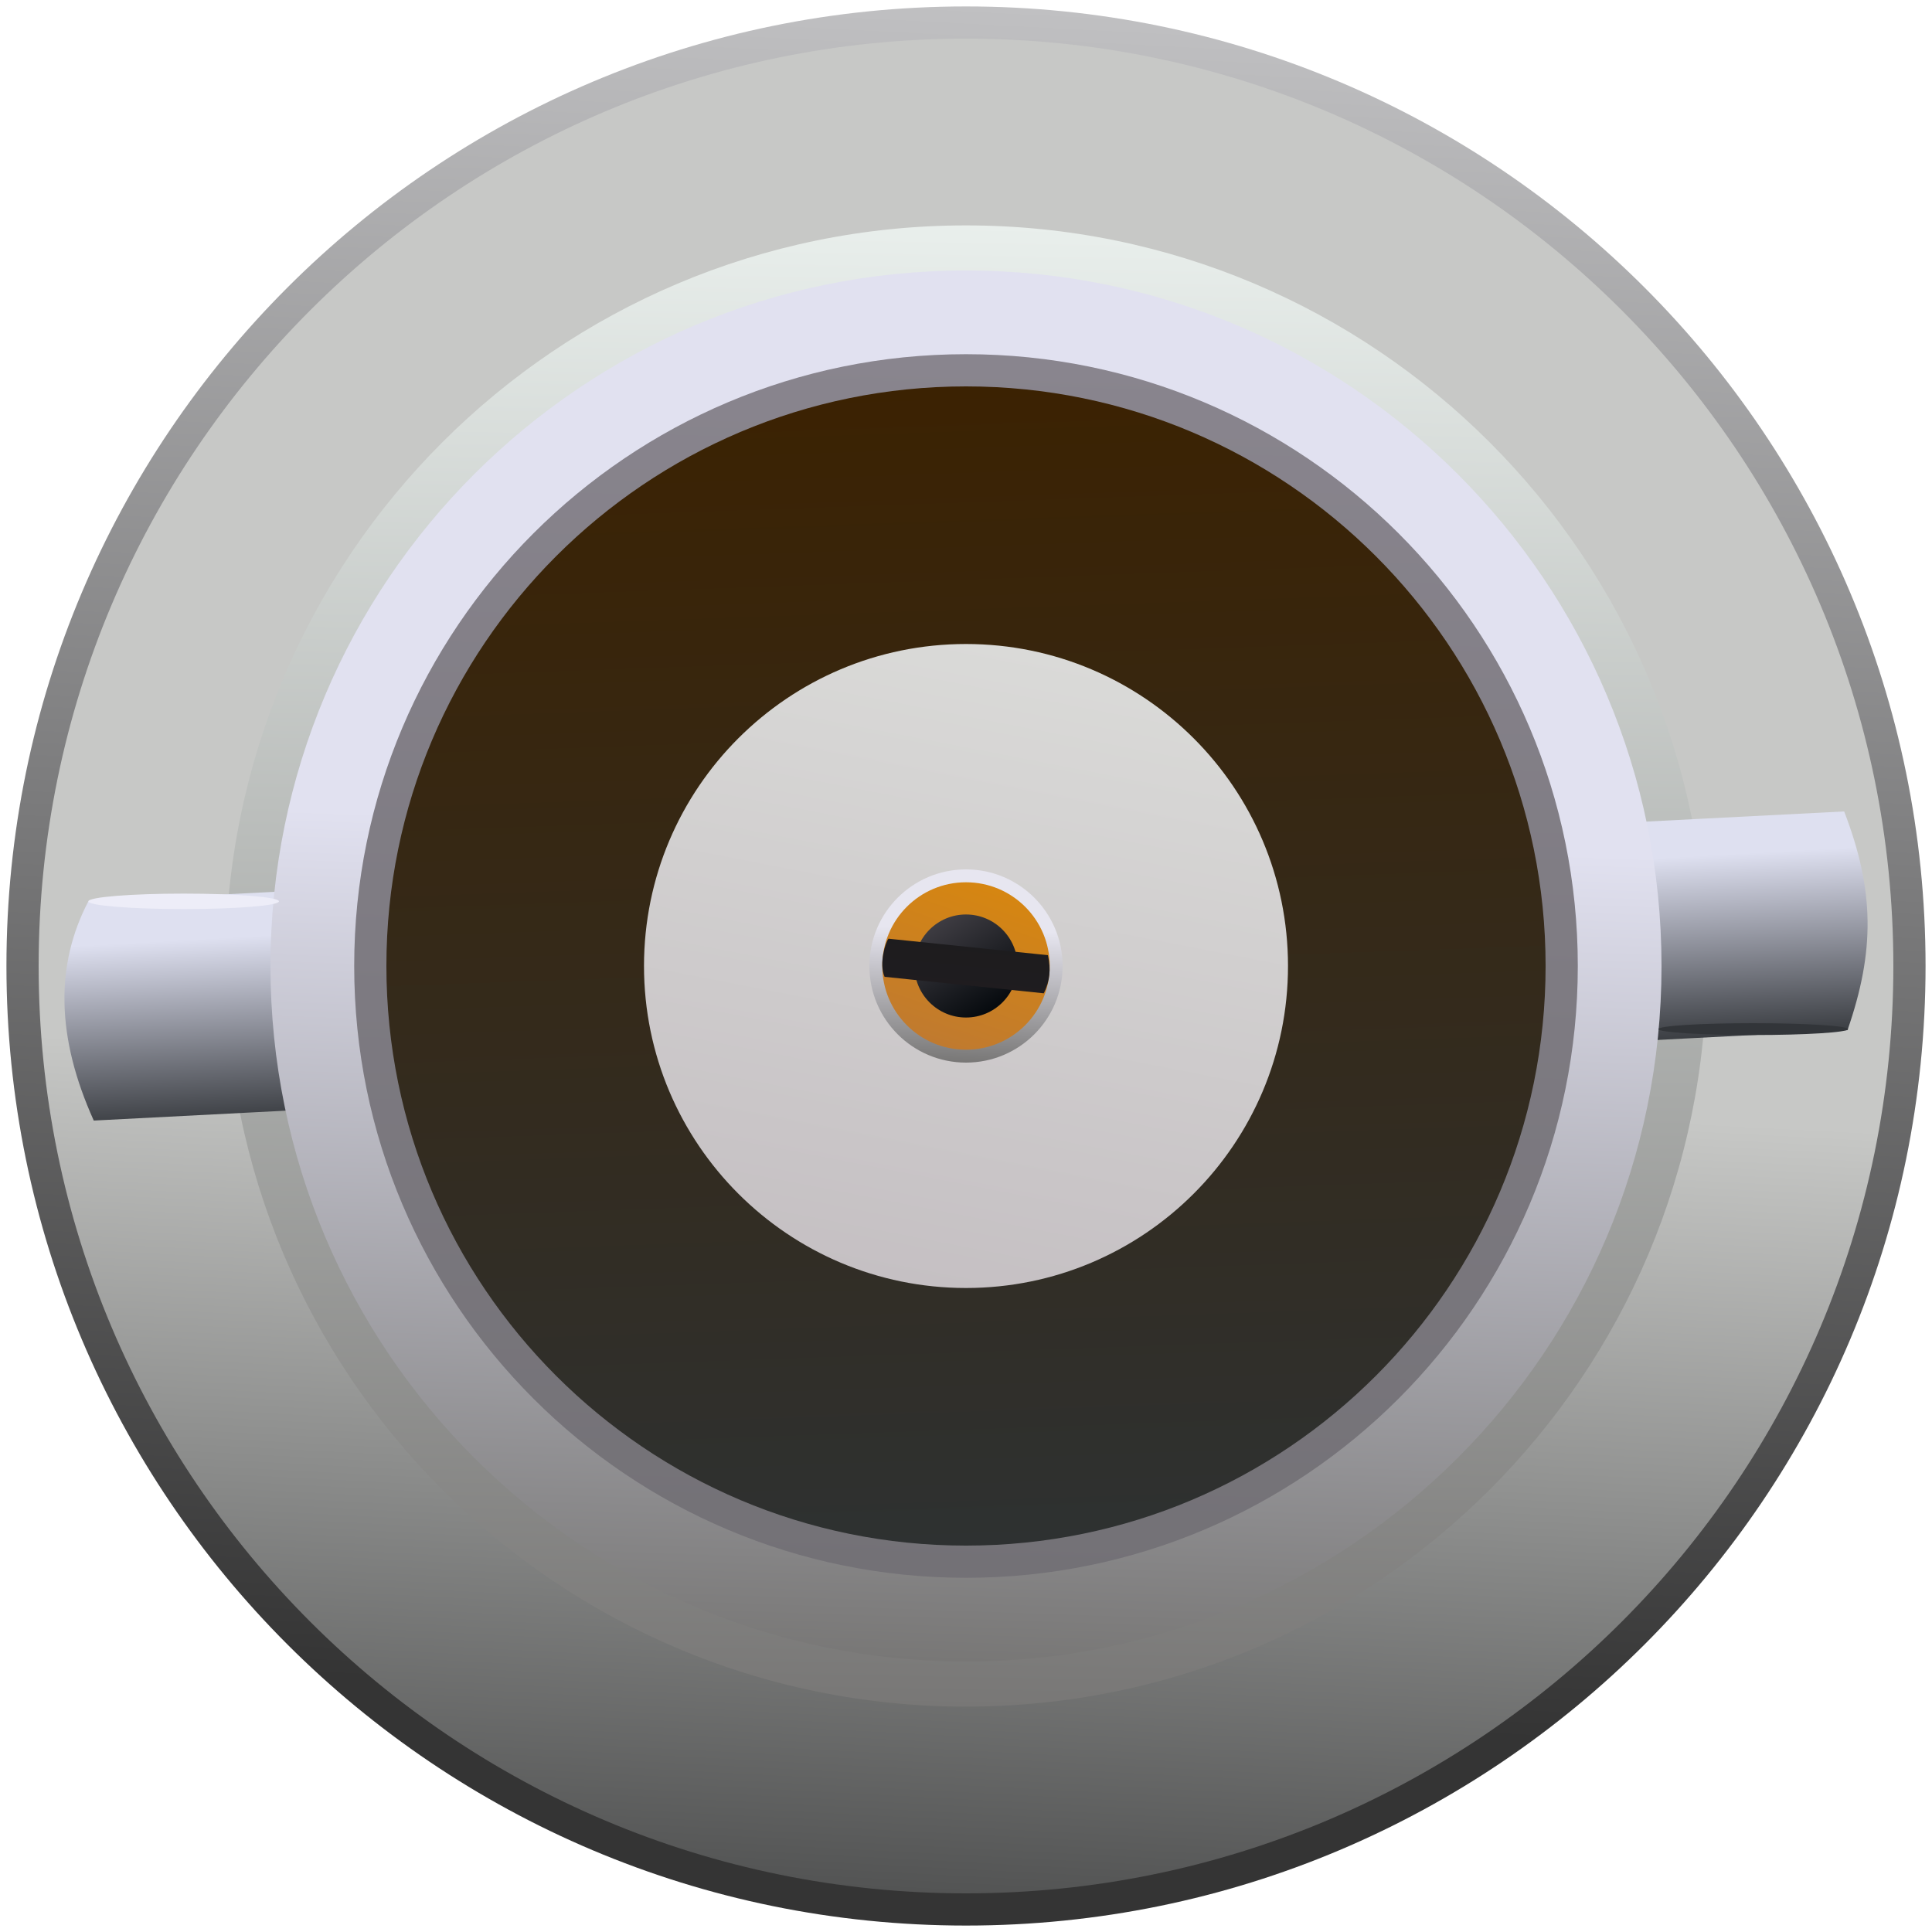
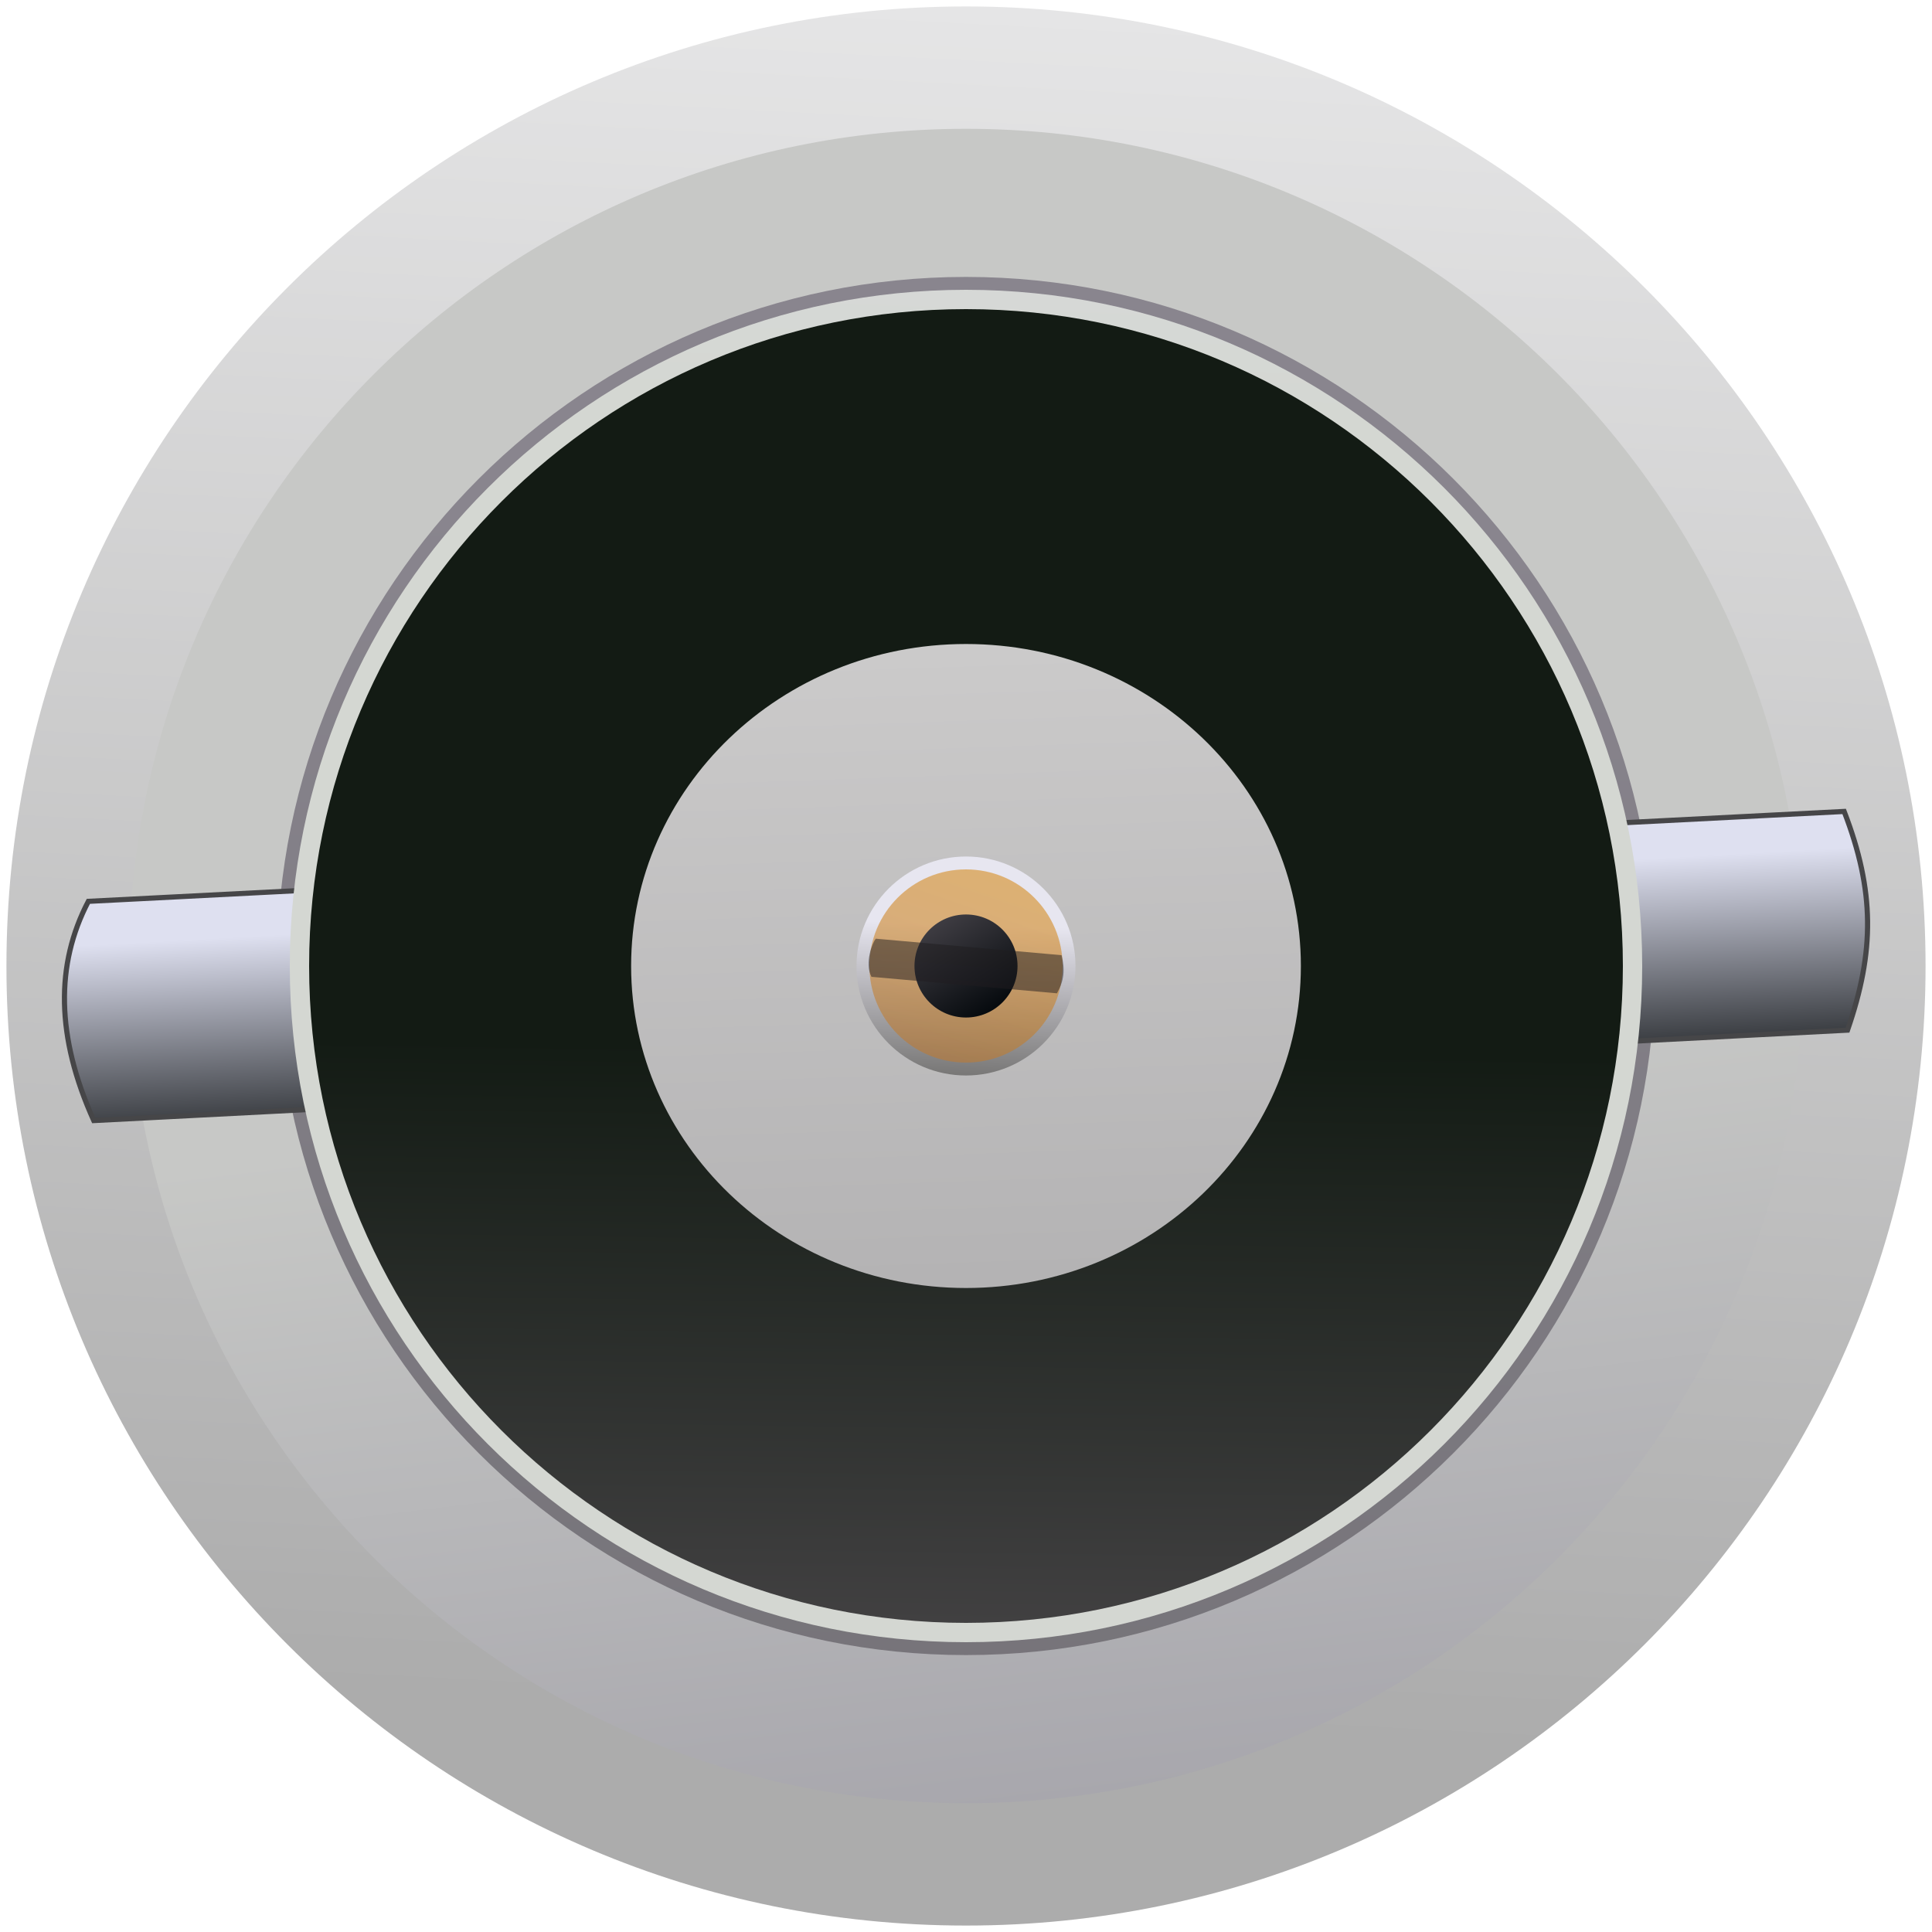
<svg xmlns="http://www.w3.org/2000/svg" xmlns:xlink="http://www.w3.org/1999/xlink" width="7.5mm" height="7.5mm" viewBox="0 0 7.5 7.5" version="1.1" id="svg1">
  <defs id="defs1">
    <linearGradient id="linearGradient27">
      <stop style="stop-color:#e1e1f0;stop-opacity:1;" offset="0.404" id="stop10" />
-       <stop style="stop-color:#787776;stop-opacity:1;" offset="1" id="stop11" />
+       <stop style="stop-color:#d4d7d2;stop-opacity:1" offset="1" id="stop11" />
    </linearGradient>
    <linearGradient id="linearGradient9">
      <stop style="stop-color:#323539;stop-opacity:1;" offset="0.091" id="stop8" />
      <stop style="stop-color:#dee0f0;stop-opacity:1;" offset="0.729" id="stop9" />
    </linearGradient>
    <linearGradient id="linearGradient26">
      <stop style="stop-color:#252124;stop-opacity:1;" offset="0" id="stop25" />
      <stop style="stop-color:#171719;stop-opacity:1;" offset="1" id="stop26" />
    </linearGradient>
    <linearGradient id="linearGradient24">
      <stop style="stop-color:#3e3c42;stop-opacity:1;" offset="0" id="stop23" />
      <stop style="stop-color:#060a0e;stop-opacity:1;" offset="1" id="stop24" />
    </linearGradient>
    <linearGradient id="linearGradient22">
      <stop style="stop-color:#c07a2f;stop-opacity:1;" offset="0" id="stop21" />
      <stop style="stop-color:#d68611;stop-opacity:1;" offset="1" id="stop22" />
    </linearGradient>
    <linearGradient id="linearGradient19">
-       <stop style="stop-color:#c5c0c3;stop-opacity:1;" offset="0" id="stop18" />
-       <stop style="stop-color:#dadad8;stop-opacity:1;" offset="1" id="stop19" />
+       <stop style="stop-color:#b4b3b4;stop-opacity:1" offset="0" id="stop18" />
+       <stop style="stop-color:#cbcaca;stop-opacity:1" offset="1" id="stop19" />
    </linearGradient>
    <linearGradient id="linearGradient17">
-       <stop style="stop-color:#2e3131;stop-opacity:1;" offset="0" id="stop16" />
-       <stop style="stop-color:#3b2202;stop-opacity:1;" offset="1" id="stop17" />
+       <stop style="stop-color:#414041;stop-opacity:1" offset="0" id="stop16" />
+       <stop style="stop-color:#131b14;stop-opacity:1" offset="1" id="stop17" />
    </linearGradient>
    <linearGradient id="linearGradient15">
      <stop style="stop-color:#89858e;stop-opacity:1;" offset="0" id="stop14" />
      <stop style="stop-color:#737176;stop-opacity:1;" offset="1" id="stop15" />
    </linearGradient>
    <linearGradient id="linearGradient13">
      <stop style="stop-color:#e7e6f0;stop-opacity:1;" offset="0.31" id="stop12" />
      <stop style="stop-color:#787776;stop-opacity:1;" offset="1" id="stop13" />
    </linearGradient>
-     <linearGradient id="linearGradient6">
-       <stop style="stop-color:#787776;stop-opacity:1;" offset="0" id="stop5" />
-       <stop style="stop-color:#e9efec;stop-opacity:1;" offset="1" id="stop6" />
-     </linearGradient>
    <linearGradient id="linearGradient4">
      <stop style="stop-color:#343434;stop-opacity:1;" offset="0.112" id="stop3" />
      <stop style="stop-color:#c0c0c2;stop-opacity:1;" offset="1" id="stop4" />
    </linearGradient>
    <linearGradient id="linearGradient1">
      <stop style="stop-color:#c7c8c6;stop-opacity:1;" offset="0.563" id="stop1" />
-       <stop style="stop-color:#535454;stop-opacity:1;" offset="1" id="stop2" />
+       <stop style="stop-color:#a8a7ad;stop-opacity:1" offset="1" id="stop2" />
    </linearGradient>
    <linearGradient xlink:href="#linearGradient4" id="linearGradient2" x1="14.136" y1="-0.036" x2="14.528" y2="-7.526" gradientUnits="userSpaceOnUse" gradientTransform="matrix(0.9933333,0,0,0.9933333,-10.48624,7.505626)" />
-     <linearGradient xlink:href="#linearGradient1" id="linearGradient3" gradientUnits="userSpaceOnUse" gradientTransform="matrix(0.96,0,0,0.96,-10.00851,7.379598)" x1="14.528" y1="-7.526" x2="14.136" y2="-0.036" />
-     <linearGradient xlink:href="#linearGradient6" id="linearGradient5" gradientUnits="userSpaceOnUse" gradientTransform="matrix(0.7666667,0,0,0.7666667,-7.237699,6.648637)" x1="14.266" y1="-0.031" x2="14.397" y2="-7.53" />
+     <linearGradient xlink:href="#linearGradient1" id="linearGradient3" gradientUnits="userSpaceOnUse" gradientTransform="matrix(0.8666667,0,0,0.8666667,-8.67088,7.026721)" x1="13.942" y1="-7.518" x2="14.855" y2="-0.049" />
    <linearGradient xlink:href="#linearGradient9" id="linearGradient11" x1="13.257" y1="-6.546" x2="13.257" y2="-7.296" gradientUnits="userSpaceOnUse" gradientTransform="matrix(1.221452,-0.06424494,0.03755837,1.559943,-12.18186,15.39639)" />
-     <linearGradient xlink:href="#linearGradient27" id="linearGradient12" gradientUnits="userSpaceOnUse" gradientTransform="matrix(0.72,0,0,0.72,-6.568883,6.472198)" x1="14.463" y1="-7.529" x2="14.201" y2="-0.033" />
-     <linearGradient xlink:href="#linearGradient15" id="linearGradient14" gradientUnits="userSpaceOnUse" gradientTransform="matrix(0.6333333,0,0,0.6333333,-5.326794,6.144526)" x1="14.463" y1="-7.529" x2="14.201" y2="-0.033" />
-     <linearGradient xlink:href="#linearGradient17" id="linearGradient16" gradientUnits="userSpaceOnUse" gradientTransform="matrix(0.6,0,0,0.6,-4.849069,6.018499)" x1="14.463" y1="-0.033" x2="14.201" y2="-7.529" />
-     <linearGradient xlink:href="#linearGradient19" id="linearGradient18" gradientUnits="userSpaceOnUse" gradientTransform="matrix(0.3333333,0,0,0.3333333,-1.027261,5.010277)" x1="13.616" y1="-0.1" x2="15.047" y2="-7.462" />
-     <linearGradient xlink:href="#linearGradient13" id="linearGradient20" gradientUnits="userSpaceOnUse" gradientTransform="matrix(0.1,0,0,0.1,2.31682,4.128083)" x1="14.463" y1="-7.529" x2="14.201" y2="-0.033" />
-     <linearGradient xlink:href="#linearGradient22" id="linearGradient21" gradientUnits="userSpaceOnUse" gradientTransform="matrix(0.08666667,0,0,0.08666667,2.507911,4.077672)" x1="13.111" y1="-0.235" x2="15.553" y2="-7.327" />
+     <linearGradient xlink:href="#linearGradient17" id="linearGradient16" gradientUnits="userSpaceOnUse" gradientTransform="matrix(0.68,0,0,0.68,-5.995611,6.320965)" x1="14.463" y1="-0.033" x2="14.509" y2="-3.311" />
+     <linearGradient xlink:href="#linearGradient19" id="linearGradient18" gradientUnits="userSpaceOnUse" gradientTransform="matrix(0.3466667,0,0,0.3333333,-1.218352,5.010277)" x1="14.737" y1="-0.184" x2="14.476" y2="-7.433" />
+     <linearGradient xlink:href="#linearGradient13" id="linearGradient20" gradientUnits="userSpaceOnUse" gradientTransform="matrix(0.1133333,0,0,0.1133333,2.12573,4.178494)" x1="14.463" y1="-7.529" x2="14.201" y2="-0.033" />
+     <linearGradient xlink:href="#linearGradient22" id="linearGradient21" gradientUnits="userSpaceOnUse" gradientTransform="matrix(0.1,0,0,0.1,2.31682,4.128083)" x1="13.111" y1="-0.235" x2="15.553" y2="-7.327" />
    <linearGradient xlink:href="#linearGradient24" id="linearGradient23" gradientUnits="userSpaceOnUse" gradientTransform="matrix(0.05333334,0,0,0.05333334,2.985637,3.951644)" x1="12.345" y1="-6.961" x2="16.319" y2="-0.601" />
-     <linearGradient xlink:href="#linearGradient26" id="linearGradient25" gradientUnits="userSpaceOnUse" gradientTransform="matrix(0.1108593,0.01115718,-0.02730995,0.2713555,2.091321,5.479851)" x1="13.257" y1="-4.004" x2="13.257" y2="-9.836" />
+     <linearGradient xlink:href="#linearGradient26" id="linearGradient25" gradientUnits="userSpaceOnUse" gradientTransform="matrix(0.1292833,0.01115718,-0.03184866,0.2713555,1.816691,5.479851)" x1="13.257" y1="-4.004" x2="13.257" y2="-9.836" />
+     <linearGradient xlink:href="#linearGradient15" id="linearGradient24382" gradientUnits="userSpaceOnUse" gradientTransform="matrix(0.7,0,0,0.7,0.6116374,7.535653)" x1="14.463" y1="-7.529" x2="14.201" y2="-0.033" />
+     <linearGradient xlink:href="#linearGradient27" id="linearGradient24386" gradientUnits="userSpaceOnUse" gradientTransform="matrix(0.7133333,0,0,0.7133333,0.4677488,1.825967)" x1="14.463" y1="-7.529" x2="14.201" y2="-0.033" />
  </defs>
  <g id="layer1">
-     <circle style="opacity:1;fill:url(#linearGradient2);stroke:none;stroke-width:0.4;stroke-linejoin:round" id="path1" cx="3.75" cy="3.75" r="3.725" />
-     <circle style="opacity:1;fill:url(#linearGradient3);stroke:none;stroke-width:0.05;stroke-linejoin:round;stroke-dasharray:none;stroke-opacity:1" id="circle2" cx="3.75" cy="3.75" r="3.6" />
-     <circle style="opacity:1;fill:url(#linearGradient5);stroke:none;stroke-width:0.4;stroke-linejoin:round" id="circle4" cx="3.75" cy="3.75" r="2.875" />
-     <path id="path10" style="fill:url(#linearGradient11);fill-opacity:1;stroke:none;stroke-width:0.01;stroke-linecap:butt;stroke-linejoin:miter;stroke-dasharray:none;stroke-opacity:1" d="M 7.172,3.999 C 7.278,3.693 7.278,3.459 7.159,3.15 L 0.343,3.499 C 0.215,3.744 0.217,4.024 0.364,4.35 Z" />
-     <circle style="opacity:1;fill:url(#linearGradient12);stroke:none;stroke-width:0.4;stroke-linejoin:round" id="circle11" cx="3.75" cy="3.75" r="2.7" />
-     <circle style="opacity:1;fill:url(#linearGradient14);stroke:none;stroke-width:0.4;stroke-linejoin:round" id="circle13" cx="3.75" cy="3.75" r="2.375" />
-     <circle style="opacity:1;fill:url(#linearGradient16);stroke:none;stroke-width:0.4;stroke-linejoin:round" id="circle15" cx="3.75" cy="3.75" r="2.25" />
-     <circle style="opacity:1;fill:url(#linearGradient18);stroke:none;stroke-width:0.4;stroke-linejoin:round" id="circle17" cx="3.75" cy="3.75" r="1.25" />
-     <circle style="opacity:1;fill:url(#linearGradient20);stroke:none;stroke-width:0.4;stroke-linejoin:round" id="circle19" cx="3.75" cy="3.75" r="0.375" />
-     <circle style="opacity:1;fill:url(#linearGradient21);stroke:none;stroke-width:0.4;stroke-linejoin:round" id="circle20" cx="3.75" cy="3.75" r="0.325" />
+     <circle style="opacity:0.409;fill:url(#linearGradient2);stroke:none;stroke-width:0.4;stroke-linejoin:round" id="path1" cx="3.75" cy="3.75" r="3.725" />
+     <circle style="opacity:1;fill:url(#linearGradient3);stroke:none;stroke-width:0.045;stroke-linejoin:round;stroke-dasharray:none;stroke-opacity:1" id="circle2" cx="3.75" cy="3.75" r="3.25" />
+     <circle style="opacity:1;fill:url(#linearGradient24382);stroke:none;stroke-width:0.442;stroke-linejoin:round;stroke-miterlimit:4;stroke-dasharray:none;stroke-opacity:1;font-variation-settings:normal;vector-effect:none;fill-opacity:1;stroke-linecap:butt;stroke-dashoffset:0;-inkscape-stroke:none;stop-color:#000000;stop-opacity:1" id="circle11" cx="3.75" cy="3.75" r="2.675" />
+     <path id="path10" style="fill:url(#linearGradient11);fill-opacity:1;stroke:#464648;stroke-width:0.02;stroke-linecap:butt;stroke-linejoin:miter;stroke-dasharray:none;stroke-opacity:1;stroke-miterlimit:4" d="M 7.172,3.999 C 7.278,3.693 7.278,3.459 7.159,3.15 L 0.343,3.499 C 0.215,3.744 0.217,4.024 0.364,4.35 Z" />
+     <circle style="opacity:1;fill:url(#linearGradient24386);stroke:none;stroke-width:0.05;stroke-linejoin:round;font-variation-settings:normal;vector-effect:none;fill-opacity:1;stroke-linecap:butt;stroke-miterlimit:4;stroke-dasharray:none;stroke-dashoffset:0;stroke-opacity:1;-inkscape-stroke:none;stop-color:#000000;stop-opacity:1" id="circle13" cx="3.75" cy="3.75" r="2.625" />
+     <circle style="opacity:1;fill:url(#linearGradient16);stroke:none;stroke-width:0.453;stroke-linejoin:round" id="circle15" cx="3.75" cy="3.75" r="2.55" />
+     <ellipse style="opacity:1;fill:url(#linearGradient18);stroke:none;stroke-width:0.408;stroke-linejoin:round" id="circle17" cx="3.75" cy="3.75" rx="1.3" ry="1.25" />
+     <circle style="opacity:1;fill:url(#linearGradient20);stroke:none;stroke-width:0.453;stroke-linejoin:round" id="circle19" cx="3.75" cy="3.75" r="0.425" />
+     <circle style="opacity:0.561;fill:url(#linearGradient21);stroke:none;stroke-width:0.462;stroke-linejoin:round" id="circle20" cx="3.75" cy="3.75" r="0.375" />
    <circle style="opacity:1;fill:url(#linearGradient23);stroke:none;stroke-width:0.4;stroke-linejoin:round" id="circle22" cx="3.75" cy="3.75" r="0.2" />
-     <path id="path24" style="fill:url(#linearGradient25);stroke:none;stroke-width:0.1;stroke-linecap:butt;stroke-linejoin:miter;stroke-dasharray:none;stroke-opacity:1" d="m 4.052,3.856 c 0.024,-0.049 0.028,-0.092 0.016,-0.148 L 3.449,3.644 c -0.011,0.014 -0.038,0.095 -0.015,0.148 z" />
-     <ellipse style="fill:#ededf8;fill-opacity:1;stroke-width:0.01;stroke-linejoin:round" id="path2" cx="0.713" cy="3.499" rx="0.37" ry="0.03" />
-     <ellipse style="fill:#323539;fill-opacity:1;stroke-width:0.01;stroke-linejoin:round" id="circle3" cx="6.806" cy="3.995" rx="0.368" ry="0.023" />
+     <path id="path24" style="opacity:0.5;fill:url(#linearGradient25);stroke:none;stroke-width:0.108;stroke-linecap:butt;stroke-linejoin:miter;stroke-dasharray:none;stroke-opacity:1" d="m 4.103,3.856 c 0.028,-0.049 0.032,-0.092 0.018,-0.148 L 3.4,3.644 c -0.013,0.014 -0.045,0.095 -0.017,0.148 z" />
  </g>
</svg>
